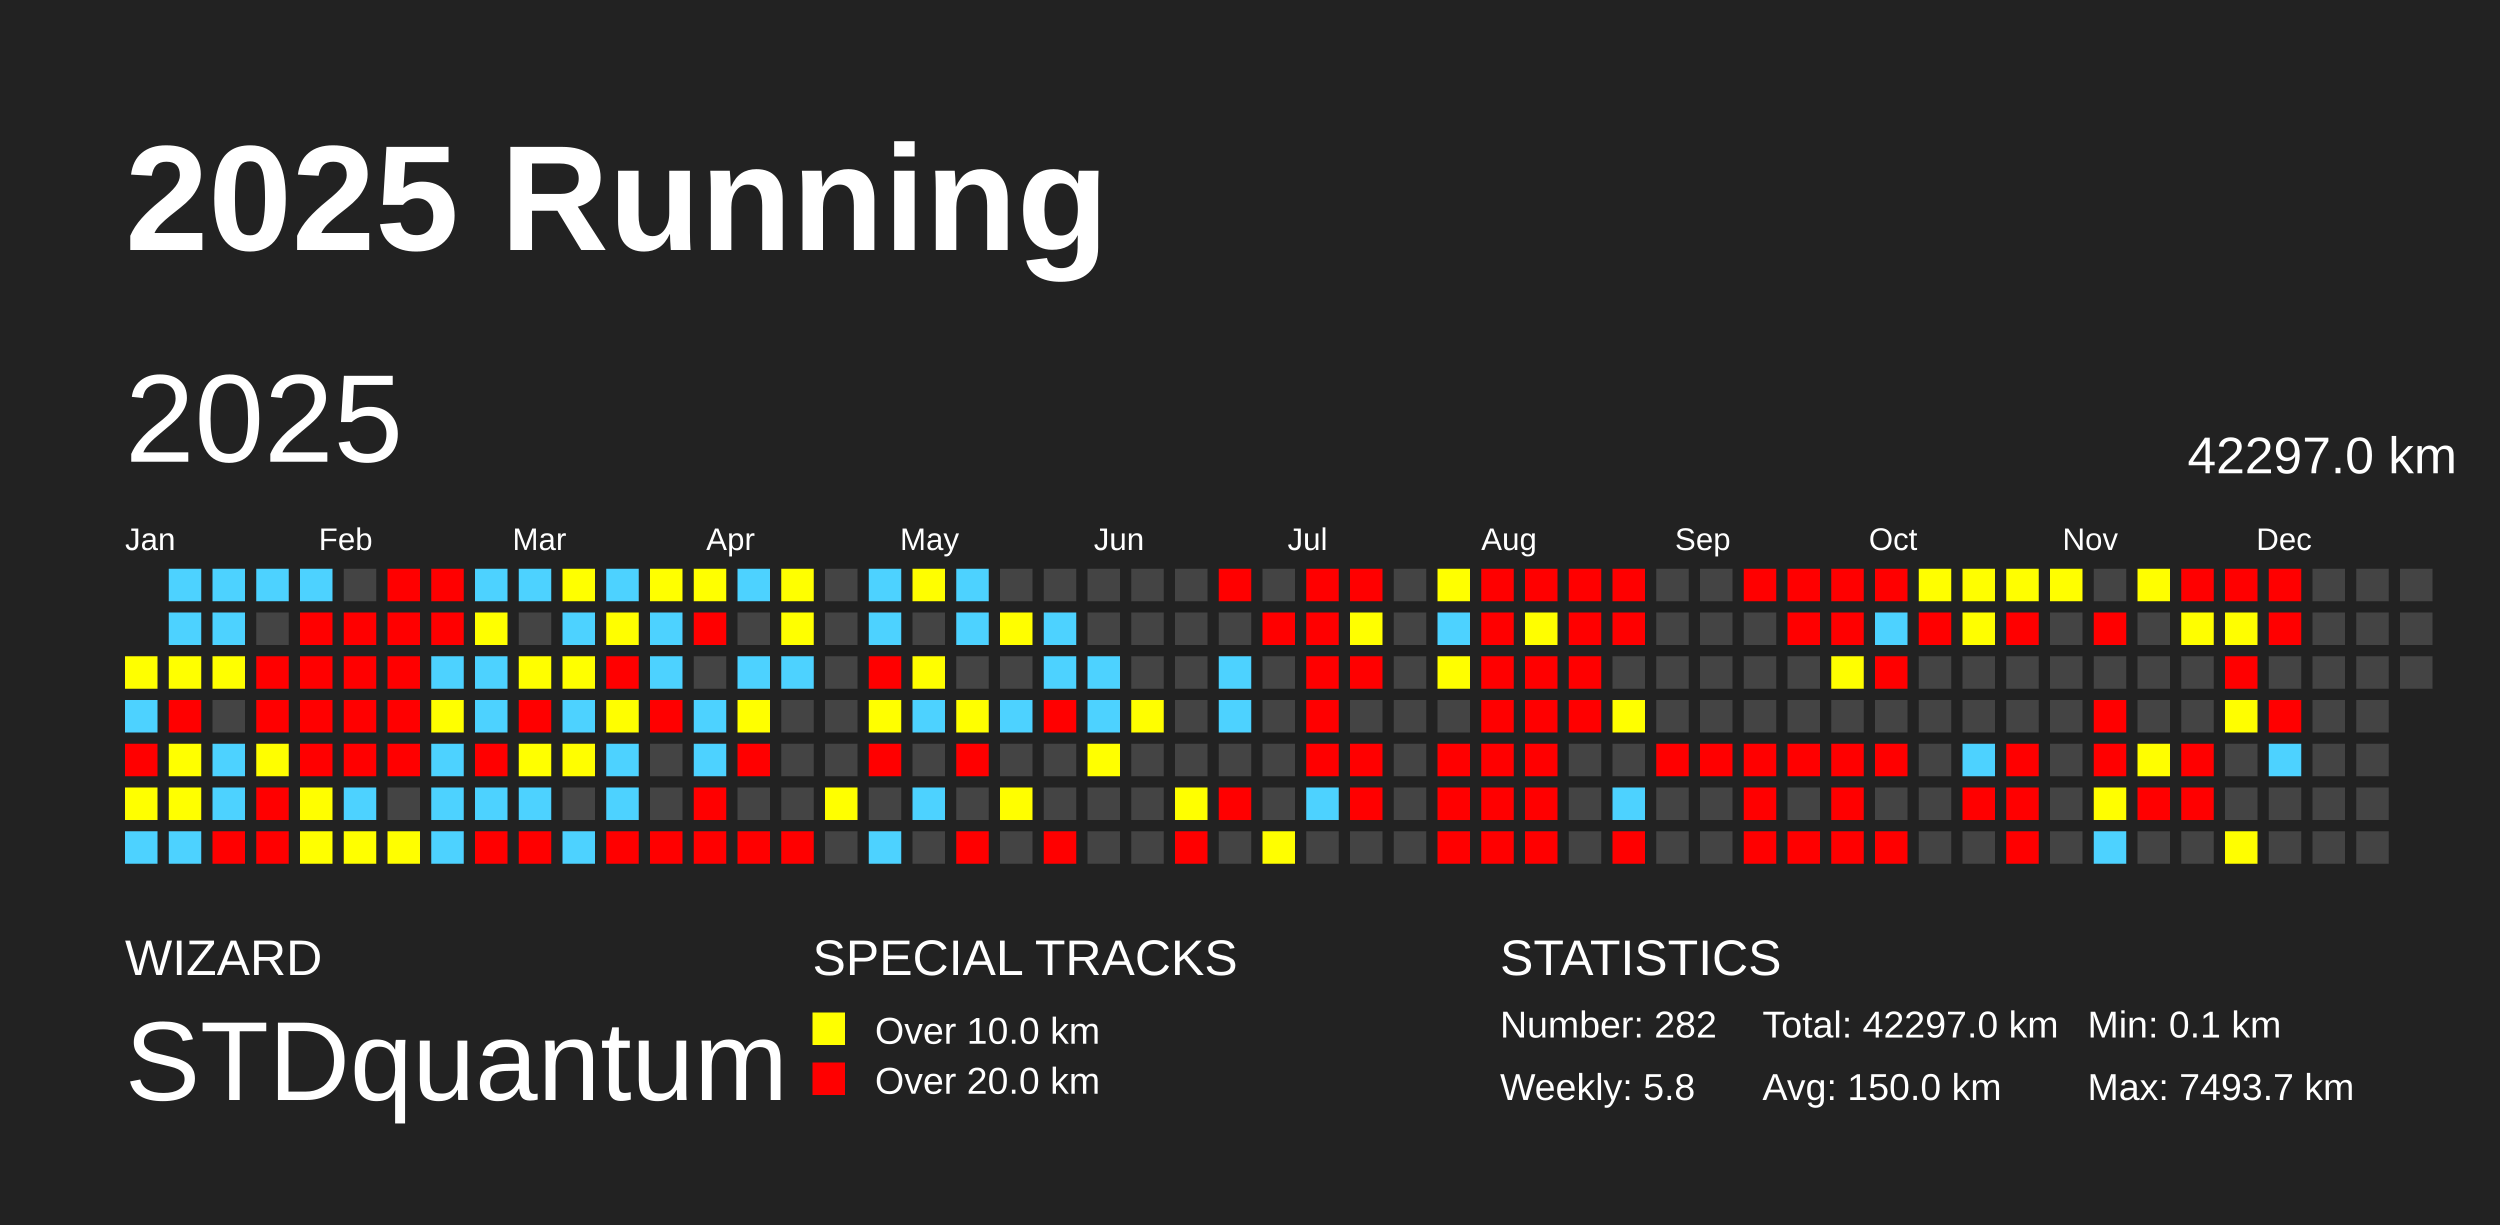
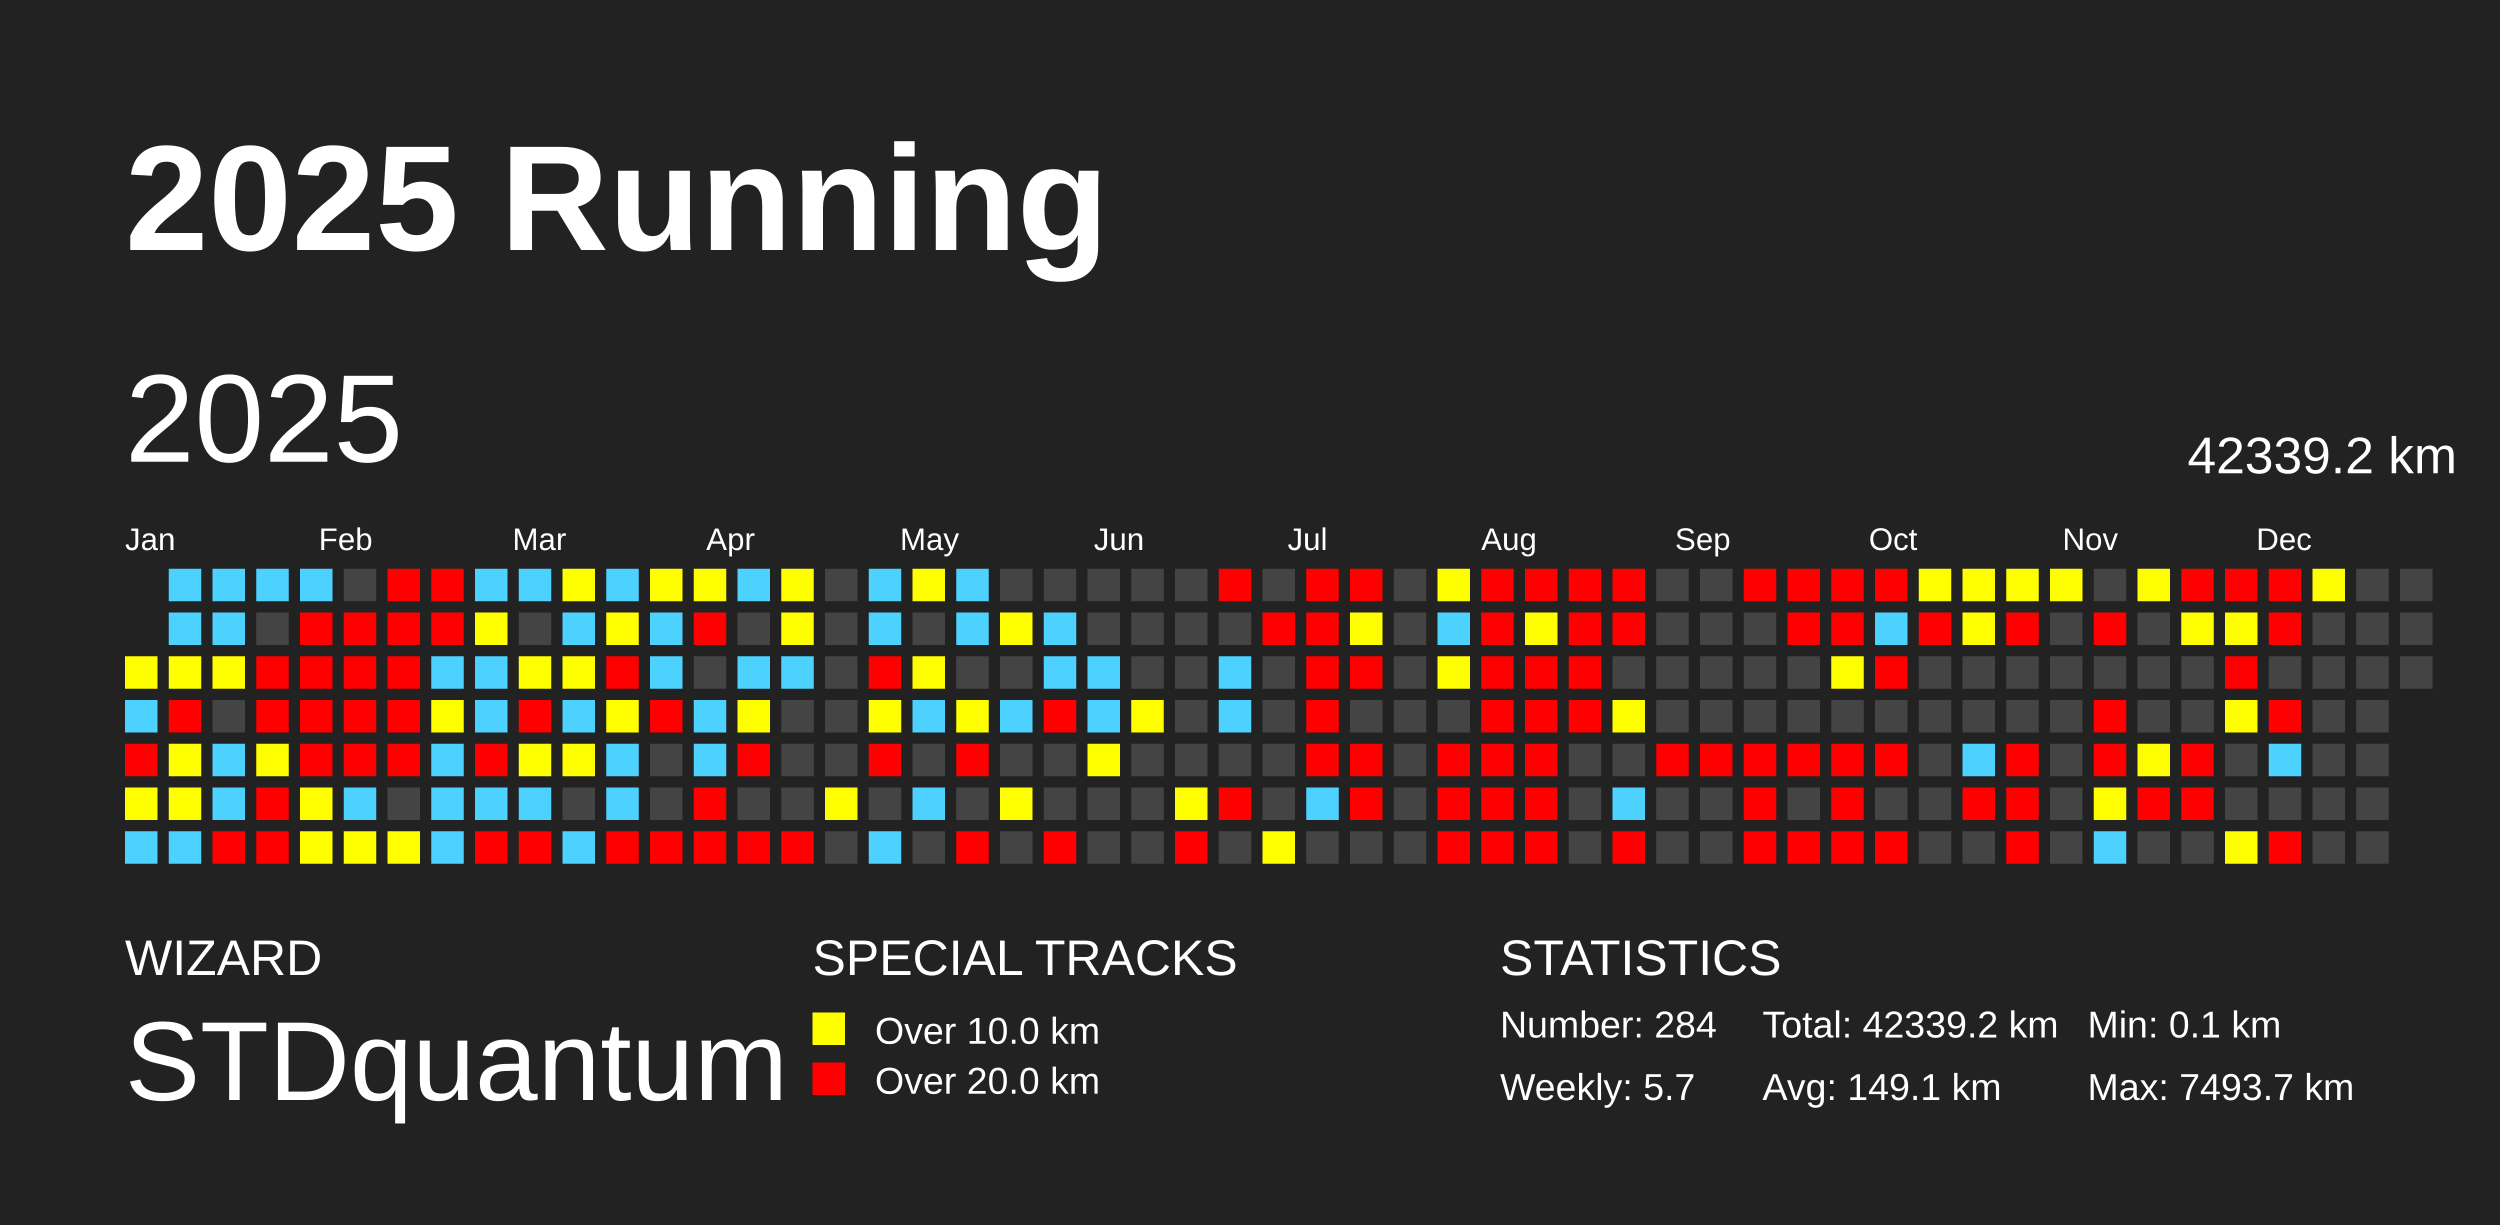
<svg xmlns="http://www.w3.org/2000/svg" baseProfile="full" height="98mm" version="1.1" viewBox="0,0,200,98" width="200mm">
  <defs />
  <rect fill="#222222" height="98" width="200" x="0" y="0" />
  <text fill="#FFFFFF" style="font-size:12px; font-family:Arial; font-weight:bold;" x="10" y="20">2025 Running</text>
  <text fill="#FFFFFF" style="font-size:4px; font-family:Arial" x="10" y="78">WIZARD</text>
  <text fill="#FFFFFF" style="font-size:9px; font-family:Arial" x="10" y="88">STDquantum</text>
  <text fill="#FFFFFF" style="font-size:4px; font-family:Arial" x="65" y="78">SPECIAL TRACKS</text>
  <rect fill="yellow" height="2.6" width="2.6" x="65" y="81" />
  <text fill="#FFFFFF" style="font-size:3px; font-family:Arial" x="70" y="83.5">Over 10.0 km</text>
  <rect fill="red" height="2.6" width="2.6" x="65" y="85" />
  <text fill="#FFFFFF" style="font-size:3px; font-family:Arial" x="70" y="87.5">Over 20.0 km</text>
  <text fill="#FFFFFF" style="font-size:4px; font-family:Arial" x="120" y="78">STATISTICS</text>
-   <text fill="#FFFFFF" style="font-size:3px; font-family:Arial" x="120" y="83">Number: 282</text>
-   <text fill="#FFFFFF" style="font-size:3px; font-family:Arial" x="120" y="88">Weekly: 5.8</text>
-   <text fill="#FFFFFF" style="font-size:3px; font-family:Arial" x="141" y="83">Total: 42297.0 km</text>
-   <text fill="#FFFFFF" style="font-size:3px; font-family:Arial" x="141" y="88">Avg: 150.0 km</text>
+   <text fill="#FFFFFF" style="font-size:3px; font-family:Arial" x="120" y="83">Number: 284</text>
+   <text fill="#FFFFFF" style="font-size:3px; font-family:Arial" x="120" y="88">Weekly: 5.7</text>
+   <text fill="#FFFFFF" style="font-size:3px; font-family:Arial" x="141" y="83">Total: 42339.2 km</text>
+   <text fill="#FFFFFF" style="font-size:3px; font-family:Arial" x="141" y="88">Avg: 149.1 km</text>
  <text fill="#FFFFFF" style="font-size:3px; font-family:Arial" x="167" y="83">Min: 0.1 km</text>
  <text fill="#FFFFFF" style="font-size:3px; font-family:Arial" x="167" y="88">Max: 7493.7 km</text>
  <text dominant-baseline="hanging" fill="#FFFFFF" style="font-size:10.0px; font-family:Arial;" x="10" y="30">2025</text>
-   <text dominant-baseline="hanging" fill="#FFFFFF" style="font-size:4.125px; font-family:Arial;" x="175" y="35">42297.0 km</text>
+   <text dominant-baseline="hanging" fill="#FFFFFF" style="font-size:4.125px; font-family:Arial;" x="175" y="35">42339.2 km</text>
  <text fill="#FFFFFF" style="font-size:2.5px; font-family:Arial" x="10.0" y="44">Jan</text>
  <text fill="#FFFFFF" style="font-size:2.5px; font-family:Arial" x="25.5" y="44">Feb</text>
  <text fill="#FFFFFF" style="font-size:2.5px; font-family:Arial" x="41.0" y="44">Mar</text>
  <text fill="#FFFFFF" style="font-size:2.5px; font-family:Arial" x="56.5" y="44">Apr</text>
  <text fill="#FFFFFF" style="font-size:2.5px; font-family:Arial" x="72.0" y="44">May</text>
  <text fill="#FFFFFF" style="font-size:2.5px; font-family:Arial" x="87.5" y="44">Jun</text>
  <text fill="#FFFFFF" style="font-size:2.5px; font-family:Arial" x="103.0" y="44">Jul</text>
  <text fill="#FFFFFF" style="font-size:2.5px; font-family:Arial" x="118.5" y="44">Aug</text>
  <text fill="#FFFFFF" style="font-size:2.5px; font-family:Arial" x="134.0" y="44">Sep</text>
  <text fill="#FFFFFF" style="font-size:2.5px; font-family:Arial" x="149.5" y="44">Oct</text>
  <text fill="#FFFFFF" style="font-size:2.5px; font-family:Arial" x="165.0" y="44">Nov</text>
  <text fill="#FFFFFF" style="font-size:2.5px; font-family:Arial" x="180.5" y="44">Dec</text>
  <rect fill="#ffff00" height="2.6" width="2.6" x="10.0" y="52.5" />
  <rect fill="#4dd2ff" height="2.6" width="2.6" x="10.0" y="56.0" />
  <rect fill="red" height="2.6" width="2.6" x="10.0" y="59.5" />
  <rect fill="#ffff00" height="2.6" width="2.6" x="10.0" y="63.0" />
  <rect fill="#4dd2ff" height="2.6" width="2.6" x="10.0" y="66.5" />
  <rect fill="#4dd2ff" height="2.6" width="2.6" x="13.5" y="45.5" />
  <rect fill="#4dd2ff" height="2.6" width="2.6" x="13.5" y="49.0" />
  <rect fill="#ffff00" height="2.6" width="2.6" x="13.5" y="52.5" />
  <rect fill="red" height="2.6" width="2.6" x="13.5" y="56.0" />
  <rect fill="#ffff00" height="2.6" width="2.6" x="13.5" y="59.5" />
  <rect fill="#ffff00" height="2.6" width="2.6" x="13.5" y="63.0" />
  <rect fill="#4dd2ff" height="2.6" width="2.6" x="13.5" y="66.5" />
  <rect fill="#4dd2ff" height="2.6" width="2.6" x="17.0" y="45.5" />
  <rect fill="#4dd2ff" height="2.6" width="2.6" x="17.0" y="49.0" />
  <rect fill="#ffff00" height="2.6" width="2.6" x="17.0" y="52.5" />
  <rect fill="#444444" height="2.6" width="2.6" x="17.0" y="56.0" />
  <rect fill="#4dd2ff" height="2.6" width="2.6" x="17.0" y="59.5" />
  <rect fill="#4dd2ff" height="2.6" width="2.6" x="17.0" y="63.0" />
  <rect fill="red" height="2.6" width="2.6" x="17.0" y="66.5" />
  <rect fill="#4dd2ff" height="2.6" width="2.6" x="20.5" y="45.5" />
  <rect fill="#444444" height="2.6" width="2.6" x="20.5" y="49.0" />
  <rect fill="red" height="2.6" width="2.6" x="20.5" y="52.5" />
  <rect fill="red" height="2.6" width="2.6" x="20.5" y="56.0" />
  <rect fill="#fffe00" height="2.6" width="2.6" x="20.5" y="59.5" />
  <rect fill="red" height="2.6" width="2.6" x="20.5" y="63.0" />
  <rect fill="red" height="2.6" width="2.6" x="20.5" y="66.5" />
  <rect fill="#4dd2ff" height="2.6" width="2.6" x="24.0" y="45.5" />
  <rect fill="red" height="2.6" width="2.6" x="24.0" y="49.0" />
  <rect fill="red" height="2.6" width="2.6" x="24.0" y="52.5" />
  <rect fill="red" height="2.6" width="2.6" x="24.0" y="56.0" />
  <rect fill="red" height="2.6" width="2.6" x="24.0" y="59.5" />
  <rect fill="#fffe00" height="2.6" width="2.6" x="24.0" y="63.0" />
  <rect fill="#ffff00" height="2.6" width="2.6" x="24.0" y="66.5" />
  <rect fill="#444444" height="2.6" width="2.6" x="27.5" y="45.5" />
  <rect fill="red" height="2.6" width="2.6" x="27.5" y="49.0" />
  <rect fill="red" height="2.6" width="2.6" x="27.5" y="52.5" />
  <rect fill="red" height="2.6" width="2.6" x="27.5" y="56.0" />
  <rect fill="red" height="2.6" width="2.6" x="27.5" y="59.5" />
  <rect fill="#4dd2ff" height="2.6" width="2.6" x="27.5" y="63.0" />
  <rect fill="#ffff00" height="2.6" width="2.6" x="27.5" y="66.5" />
  <rect fill="red" height="2.6" width="2.6" x="31.0" y="45.5" />
  <rect fill="red" height="2.6" width="2.6" x="31.0" y="49.0" />
  <rect fill="red" height="2.6" width="2.6" x="31.0" y="52.5" />
  <rect fill="red" height="2.6" width="2.6" x="31.0" y="56.0" />
  <rect fill="red" height="2.6" width="2.6" x="31.0" y="59.5" />
  <rect fill="#444444" height="2.6" width="2.6" x="31.0" y="63.0" />
  <rect fill="#fffe00" height="2.6" width="2.6" x="31.0" y="66.5" />
  <rect fill="red" height="2.6" width="2.6" x="34.5" y="45.5" />
  <rect fill="red" height="2.6" width="2.6" x="34.5" y="49.0" />
  <rect fill="#4dd2ff" height="2.6" width="2.6" x="34.5" y="52.5" />
  <rect fill="#ffff00" height="2.6" width="2.6" x="34.5" y="56.0" />
  <rect fill="#4dd2ff" height="2.6" width="2.6" x="34.5" y="59.5" />
  <rect fill="#4dd2ff" height="2.6" width="2.6" x="34.5" y="63.0" />
  <rect fill="#4dd2ff" height="2.6" width="2.6" x="34.5" y="66.5" />
  <rect fill="#4dd2ff" height="2.6" width="2.6" x="38.0" y="45.5" />
  <rect fill="#ffff00" height="2.6" width="2.6" x="38.0" y="49.0" />
  <rect fill="#4dd2ff" height="2.6" width="2.6" x="38.0" y="52.5" />
  <rect fill="#4dd2ff" height="2.6" width="2.6" x="38.0" y="56.0" />
  <rect fill="red" height="2.6" width="2.6" x="38.0" y="59.5" />
  <rect fill="#4dd2ff" height="2.6" width="2.6" x="38.0" y="63.0" />
  <rect fill="red" height="2.6" width="2.6" x="38.0" y="66.5" />
  <rect fill="#4dd2ff" height="2.6" width="2.6" x="41.5" y="45.5" />
  <rect fill="#444444" height="2.6" width="2.6" x="41.5" y="49.0" />
  <rect fill="#fffe00" height="2.6" width="2.6" x="41.5" y="52.5" />
  <rect fill="red" height="2.6" width="2.6" x="41.5" y="56.0" />
  <rect fill="#ffff00" height="2.6" width="2.6" x="41.5" y="59.5" />
  <rect fill="#4dd2ff" height="2.6" width="2.6" x="41.5" y="63.0" />
  <rect fill="red" height="2.6" width="2.6" x="41.5" y="66.5" />
  <rect fill="#ffff00" height="2.6" width="2.6" x="45.0" y="45.5" />
  <rect fill="#4dd2ff" height="2.6" width="2.6" x="45.0" y="49.0" />
  <rect fill="#ffff00" height="2.6" width="2.6" x="45.0" y="52.5" />
  <rect fill="#4dd2ff" height="2.6" width="2.6" x="45.0" y="56.0" />
  <rect fill="#fffe00" height="2.6" width="2.6" x="45.0" y="59.5" />
  <rect fill="#444444" height="2.6" width="2.6" x="45.0" y="63.0" />
  <rect fill="#4dd2ff" height="2.6" width="2.6" x="45.0" y="66.5" />
  <rect fill="#4dd2ff" height="2.6" width="2.6" x="48.5" y="45.5" />
  <rect fill="#fffe00" height="2.6" width="2.6" x="48.5" y="49.0" />
  <rect fill="red" height="2.6" width="2.6" x="48.5" y="52.5" />
  <rect fill="#fffe00" height="2.6" width="2.6" x="48.5" y="56.0" />
  <rect fill="#4dd2ff" height="2.6" width="2.6" x="48.5" y="59.5" />
  <rect fill="#4dd2ff" height="2.6" width="2.6" x="48.5" y="63.0" />
  <rect fill="red" height="2.6" width="2.6" x="48.5" y="66.5" />
  <rect fill="#ffff00" height="2.6" width="2.6" x="52.0" y="45.5" />
  <rect fill="#4dd2ff" height="2.6" width="2.6" x="52.0" y="49.0" />
  <rect fill="#4dd2ff" height="2.6" width="2.6" x="52.0" y="52.5" />
  <rect fill="red" height="2.6" width="2.6" x="52.0" y="56.0" />
  <rect fill="#444444" height="2.6" width="2.6" x="52.0" y="59.5" />
  <rect fill="#444444" height="2.6" width="2.6" x="52.0" y="63.0" />
  <rect fill="red" height="2.6" width="2.6" x="52.0" y="66.5" />
  <rect fill="#ffff00" height="2.6" width="2.6" x="55.5" y="45.5" />
  <rect fill="red" height="2.6" width="2.6" x="55.5" y="49.0" />
  <rect fill="#444444" height="2.6" width="2.6" x="55.5" y="52.5" />
  <rect fill="#4dd2ff" height="2.6" width="2.6" x="55.5" y="56.0" />
  <rect fill="#4dd2ff" height="2.6" width="2.6" x="55.5" y="59.5" />
  <rect fill="red" height="2.6" width="2.6" x="55.5" y="63.0" />
  <rect fill="red" height="2.6" width="2.6" x="55.5" y="66.5" />
  <rect fill="#4dd2ff" height="2.6" width="2.6" x="59.0" y="45.5" />
  <rect fill="#444444" height="2.6" width="2.6" x="59.0" y="49.0" />
  <rect fill="#4dd2ff" height="2.6" width="2.6" x="59.0" y="52.5" />
  <rect fill="#ffff00" height="2.6" width="2.6" x="59.0" y="56.0" />
  <rect fill="red" height="2.6" width="2.6" x="59.0" y="59.5" />
  <rect fill="#444444" height="2.6" width="2.6" x="59.0" y="63.0" />
  <rect fill="red" height="2.6" width="2.6" x="59.0" y="66.5" />
  <rect fill="#ffff00" height="2.6" width="2.6" x="62.5" y="45.5" />
  <rect fill="#ffff00" height="2.6" width="2.6" x="62.5" y="49.0" />
  <rect fill="#4dd2ff" height="2.6" width="2.6" x="62.5" y="52.5" />
  <rect fill="#444444" height="2.6" width="2.6" x="62.5" y="56.0" />
  <rect fill="#444444" height="2.6" width="2.6" x="62.5" y="59.5" />
  <rect fill="#444444" height="2.6" width="2.6" x="62.5" y="63.0" />
  <rect fill="red" height="2.6" width="2.6" x="62.5" y="66.5" />
  <rect fill="#444444" height="2.6" width="2.6" x="66.0" y="45.5" />
  <rect fill="#444444" height="2.6" width="2.6" x="66.0" y="49.0" />
  <rect fill="#444444" height="2.6" width="2.6" x="66.0" y="52.5" />
  <rect fill="#444444" height="2.6" width="2.6" x="66.0" y="56.0" />
  <rect fill="#444444" height="2.6" width="2.6" x="66.0" y="59.5" />
  <rect fill="#ffff00" height="2.6" width="2.6" x="66.0" y="63.0" />
  <rect fill="#444444" height="2.6" width="2.6" x="66.0" y="66.5" />
  <rect fill="#4dd2ff" height="2.6" width="2.6" x="69.5" y="45.5" />
  <rect fill="#4dd2ff" height="2.6" width="2.6" x="69.5" y="49.0" />
  <rect fill="red" height="2.6" width="2.6" x="69.5" y="52.5" />
  <rect fill="#ffff00" height="2.6" width="2.6" x="69.5" y="56.0" />
  <rect fill="red" height="2.6" width="2.6" x="69.5" y="59.5" />
  <rect fill="#444444" height="2.6" width="2.6" x="69.5" y="63.0" />
  <rect fill="#4dd2ff" height="2.6" width="2.6" x="69.5" y="66.5" />
  <rect fill="#fffe00" height="2.6" width="2.6" x="73.0" y="45.5" />
  <rect fill="#444444" height="2.6" width="2.6" x="73.0" y="49.0" />
  <rect fill="#fffe00" height="2.6" width="2.6" x="73.0" y="52.5" />
  <rect fill="#4dd2ff" height="2.6" width="2.6" x="73.0" y="56.0" />
  <rect fill="#444444" height="2.6" width="2.6" x="73.0" y="59.5" />
  <rect fill="#4dd2ff" height="2.6" width="2.6" x="73.0" y="63.0" />
  <rect fill="#444444" height="2.6" width="2.6" x="73.0" y="66.5" />
  <rect fill="#4dd2ff" height="2.6" width="2.6" x="76.5" y="45.5" />
  <rect fill="#4dd2ff" height="2.6" width="2.6" x="76.5" y="49.0" />
  <rect fill="#444444" height="2.6" width="2.6" x="76.5" y="52.5" />
  <rect fill="#ffff00" height="2.6" width="2.6" x="76.5" y="56.0" />
  <rect fill="red" height="2.6" width="2.6" x="76.5" y="59.5" />
  <rect fill="#444444" height="2.6" width="2.6" x="76.5" y="63.0" />
  <rect fill="red" height="2.6" width="2.6" x="76.5" y="66.5" />
  <rect fill="#444444" height="2.6" width="2.6" x="80.0" y="45.5" />
  <rect fill="#fffe00" height="2.6" width="2.6" x="80.0" y="49.0" />
  <rect fill="#444444" height="2.6" width="2.6" x="80.0" y="52.5" />
  <rect fill="#4dd2ff" height="2.6" width="2.6" x="80.0" y="56.0" />
  <rect fill="#444444" height="2.6" width="2.6" x="80.0" y="59.5" />
  <rect fill="#fffe00" height="2.6" width="2.6" x="80.0" y="63.0" />
  <rect fill="#444444" height="2.6" width="2.6" x="80.0" y="66.5" />
  <rect fill="#444444" height="2.6" width="2.6" x="83.5" y="45.5" />
  <rect fill="#4dd2ff" height="2.6" width="2.6" x="83.5" y="49.0" />
  <rect fill="#4dd2ff" height="2.6" width="2.6" x="83.5" y="52.5" />
  <rect fill="red" height="2.6" width="2.6" x="83.5" y="56.0" />
  <rect fill="#444444" height="2.6" width="2.6" x="83.5" y="59.5" />
  <rect fill="#444444" height="2.6" width="2.6" x="83.5" y="63.0" />
  <rect fill="red" height="2.6" width="2.6" x="83.5" y="66.5" />
  <rect fill="#444444" height="2.6" width="2.6" x="87.0" y="45.5" />
  <rect fill="#444444" height="2.6" width="2.6" x="87.0" y="49.0" />
  <rect fill="#4dd2ff" height="2.6" width="2.6" x="87.0" y="52.5" />
  <rect fill="#4dd2ff" height="2.6" width="2.6" x="87.0" y="56.0" />
  <rect fill="#ffff00" height="2.6" width="2.6" x="87.0" y="59.5" />
  <rect fill="#444444" height="2.6" width="2.6" x="87.0" y="63.0" />
  <rect fill="#444444" height="2.6" width="2.6" x="87.0" y="66.5" />
  <rect fill="#444444" height="2.6" width="2.6" x="90.5" y="45.5" />
  <rect fill="#444444" height="2.6" width="2.6" x="90.5" y="49.0" />
  <rect fill="#444444" height="2.6" width="2.6" x="90.5" y="52.5" />
  <rect fill="#fffe00" height="2.6" width="2.6" x="90.5" y="56.0" />
  <rect fill="#444444" height="2.6" width="2.6" x="90.5" y="59.5" />
  <rect fill="#444444" height="2.6" width="2.6" x="90.5" y="63.0" />
  <rect fill="#444444" height="2.6" width="2.6" x="90.5" y="66.5" />
  <rect fill="#444444" height="2.6" width="2.6" x="94.0" y="45.5" />
  <rect fill="#444444" height="2.6" width="2.6" x="94.0" y="49.0" />
  <rect fill="#444444" height="2.6" width="2.6" x="94.0" y="52.5" />
  <rect fill="#444444" height="2.6" width="2.6" x="94.0" y="56.0" />
  <rect fill="#444444" height="2.6" width="2.6" x="94.0" y="59.5" />
  <rect fill="#ffff00" height="2.6" width="2.6" x="94.0" y="63.0" />
  <rect fill="red" height="2.6" width="2.6" x="94.0" y="66.5" />
  <rect fill="red" height="2.6" width="2.6" x="97.5" y="45.5" />
  <rect fill="#444444" height="2.6" width="2.6" x="97.5" y="49.0" />
  <rect fill="#4dd2ff" height="2.6" width="2.6" x="97.5" y="52.5" />
  <rect fill="#4dd2ff" height="2.6" width="2.6" x="97.5" y="56.0" />
  <rect fill="#444444" height="2.6" width="2.6" x="97.5" y="59.5" />
  <rect fill="red" height="2.6" width="2.6" x="97.5" y="63.0" />
  <rect fill="#444444" height="2.6" width="2.6" x="97.5" y="66.5" />
  <rect fill="#444444" height="2.6" width="2.6" x="101.0" y="45.5" />
  <rect fill="red" height="2.6" width="2.6" x="101.0" y="49.0" />
  <rect fill="#444444" height="2.6" width="2.6" x="101.0" y="52.5" />
  <rect fill="#444444" height="2.6" width="2.6" x="101.0" y="56.0" />
  <rect fill="#444444" height="2.6" width="2.6" x="101.0" y="59.5" />
  <rect fill="#444444" height="2.6" width="2.6" x="101.0" y="63.0" />
  <rect fill="#fffe00" height="2.6" width="2.6" x="101.0" y="66.5" />
  <rect fill="red" height="2.6" width="2.6" x="104.5" y="45.5" />
  <rect fill="red" height="2.6" width="2.6" x="104.5" y="49.0" />
  <rect fill="red" height="2.6" width="2.6" x="104.5" y="52.5" />
  <rect fill="red" height="2.6" width="2.6" x="104.5" y="56.0" />
  <rect fill="red" height="2.6" width="2.6" x="104.5" y="59.5" />
  <rect fill="#4dd2ff" height="2.6" width="2.6" x="104.5" y="63.0" />
  <rect fill="#444444" height="2.6" width="2.6" x="104.5" y="66.5" />
  <rect fill="red" height="2.6" width="2.6" x="108.0" y="45.5" />
  <rect fill="#ffff00" height="2.6" width="2.6" x="108.0" y="49.0" />
  <rect fill="red" height="2.6" width="2.6" x="108.0" y="52.5" />
  <rect fill="#444444" height="2.6" width="2.6" x="108.0" y="56.0" />
  <rect fill="red" height="2.6" width="2.6" x="108.0" y="59.5" />
  <rect fill="red" height="2.6" width="2.6" x="108.0" y="63.0" />
  <rect fill="#444444" height="2.6" width="2.6" x="108.0" y="66.5" />
  <rect fill="#444444" height="2.6" width="2.6" x="111.5" y="45.5" />
  <rect fill="#444444" height="2.6" width="2.6" x="111.5" y="49.0" />
  <rect fill="#444444" height="2.6" width="2.6" x="111.5" y="52.5" />
  <rect fill="#444444" height="2.6" width="2.6" x="111.5" y="56.0" />
  <rect fill="#444444" height="2.6" width="2.6" x="111.5" y="59.5" />
  <rect fill="#444444" height="2.6" width="2.6" x="111.5" y="63.0" />
  <rect fill="#444444" height="2.6" width="2.6" x="111.5" y="66.5" />
  <rect fill="#ffff00" height="2.6" width="2.6" x="115.0" y="45.5" />
  <rect fill="#4dd2ff" height="2.6" width="2.6" x="115.0" y="49.0" />
  <rect fill="#fffe00" height="2.6" width="2.6" x="115.0" y="52.5" />
  <rect fill="#444444" height="2.6" width="2.6" x="115.0" y="56.0" />
  <rect fill="red" height="2.6" width="2.6" x="115.0" y="59.5" />
  <rect fill="red" height="2.6" width="2.6" x="115.0" y="63.0" />
  <rect fill="red" height="2.6" width="2.6" x="115.0" y="66.5" />
  <rect fill="red" height="2.6" width="2.6" x="118.5" y="45.5" />
  <rect fill="red" height="2.6" width="2.6" x="118.5" y="49.0" />
  <rect fill="red" height="2.6" width="2.6" x="118.5" y="52.5" />
  <rect fill="red" height="2.6" width="2.6" x="118.5" y="56.0" />
  <rect fill="red" height="2.6" width="2.6" x="118.5" y="59.5" />
  <rect fill="red" height="2.6" width="2.6" x="118.5" y="63.0" />
  <rect fill="red" height="2.6" width="2.6" x="118.5" y="66.5" />
  <rect fill="red" height="2.6" width="2.6" x="122.0" y="45.5" />
  <rect fill="#fffe00" height="2.6" width="2.6" x="122.0" y="49.0" />
  <rect fill="red" height="2.6" width="2.6" x="122.0" y="52.5" />
  <rect fill="red" height="2.6" width="2.6" x="122.0" y="56.0" />
  <rect fill="red" height="2.6" width="2.6" x="122.0" y="59.5" />
  <rect fill="red" height="2.6" width="2.6" x="122.0" y="63.0" />
  <rect fill="red" height="2.6" width="2.6" x="122.0" y="66.5" />
  <rect fill="red" height="2.6" width="2.6" x="125.5" y="45.5" />
  <rect fill="red" height="2.6" width="2.6" x="125.5" y="49.0" />
  <rect fill="red" height="2.6" width="2.6" x="125.5" y="52.5" />
  <rect fill="red" height="2.6" width="2.6" x="125.5" y="56.0" />
  <rect fill="#444444" height="2.6" width="2.6" x="125.5" y="59.5" />
  <rect fill="#444444" height="2.6" width="2.6" x="125.5" y="63.0" />
  <rect fill="#444444" height="2.6" width="2.6" x="125.5" y="66.5" />
  <rect fill="red" height="2.6" width="2.6" x="129.0" y="45.5" />
  <rect fill="red" height="2.6" width="2.6" x="129.0" y="49.0" />
  <rect fill="#444444" height="2.6" width="2.6" x="129.0" y="52.5" />
  <rect fill="#ffff00" height="2.6" width="2.6" x="129.0" y="56.0" />
  <rect fill="#444444" height="2.6" width="2.6" x="129.0" y="59.5" />
  <rect fill="#4dd2ff" height="2.6" width="2.6" x="129.0" y="63.0" />
  <rect fill="red" height="2.6" width="2.6" x="129.0" y="66.5" />
  <rect fill="#444444" height="2.6" width="2.6" x="132.5" y="45.5" />
  <rect fill="#444444" height="2.6" width="2.6" x="132.5" y="49.0" />
  <rect fill="#444444" height="2.6" width="2.6" x="132.5" y="52.5" />
  <rect fill="#444444" height="2.6" width="2.6" x="132.5" y="56.0" />
  <rect fill="red" height="2.6" width="2.6" x="132.5" y="59.5" />
  <rect fill="#444444" height="2.6" width="2.6" x="132.5" y="63.0" />
  <rect fill="#444444" height="2.6" width="2.6" x="132.5" y="66.5" />
  <rect fill="#444444" height="2.6" width="2.6" x="136.0" y="45.5" />
  <rect fill="#444444" height="2.6" width="2.6" x="136.0" y="49.0" />
  <rect fill="#444444" height="2.6" width="2.6" x="136.0" y="52.5" />
  <rect fill="#444444" height="2.6" width="2.6" x="136.0" y="56.0" />
  <rect fill="red" height="2.6" width="2.6" x="136.0" y="59.5" />
  <rect fill="#444444" height="2.6" width="2.6" x="136.0" y="63.0" />
  <rect fill="#444444" height="2.6" width="2.6" x="136.0" y="66.5" />
  <rect fill="red" height="2.6" width="2.6" x="139.5" y="45.5" />
  <rect fill="#444444" height="2.6" width="2.6" x="139.5" y="49.0" />
  <rect fill="#444444" height="2.6" width="2.6" x="139.5" y="52.5" />
  <rect fill="#444444" height="2.6" width="2.6" x="139.5" y="56.0" />
  <rect fill="red" height="2.6" width="2.6" x="139.5" y="59.5" />
  <rect fill="red" height="2.6" width="2.6" x="139.5" y="63.0" />
  <rect fill="red" height="2.6" width="2.6" x="139.5" y="66.5" />
  <rect fill="red" height="2.6" width="2.6" x="143.0" y="45.5" />
  <rect fill="red" height="2.6" width="2.6" x="143.0" y="49.0" />
  <rect fill="#444444" height="2.6" width="2.6" x="143.0" y="52.5" />
  <rect fill="#444444" height="2.6" width="2.6" x="143.0" y="56.0" />
  <rect fill="red" height="2.6" width="2.6" x="143.0" y="59.5" />
  <rect fill="#444444" height="2.6" width="2.6" x="143.0" y="63.0" />
  <rect fill="red" height="2.6" width="2.6" x="143.0" y="66.5" />
  <rect fill="red" height="2.6" width="2.6" x="146.5" y="45.5" />
  <rect fill="red" height="2.6" width="2.6" x="146.5" y="49.0" />
  <rect fill="#fffe00" height="2.6" width="2.6" x="146.5" y="52.5" />
  <rect fill="#444444" height="2.6" width="2.6" x="146.5" y="56.0" />
  <rect fill="red" height="2.6" width="2.6" x="146.5" y="59.5" />
  <rect fill="red" height="2.6" width="2.6" x="146.5" y="63.0" />
  <rect fill="red" height="2.6" width="2.6" x="146.5" y="66.5" />
  <rect fill="red" height="2.6" width="2.6" x="150.0" y="45.5" />
  <rect fill="#4dd2ff" height="2.6" width="2.6" x="150.0" y="49.0" />
  <rect fill="red" height="2.6" width="2.6" x="150.0" y="52.5" />
  <rect fill="#444444" height="2.6" width="2.6" x="150.0" y="56.0" />
  <rect fill="red" height="2.6" width="2.6" x="150.0" y="59.5" />
  <rect fill="#444444" height="2.6" width="2.6" x="150.0" y="63.0" />
  <rect fill="red" height="2.6" width="2.6" x="150.0" y="66.5" />
  <rect fill="#fffe00" height="2.6" width="2.6" x="153.5" y="45.5" />
  <rect fill="red" height="2.6" width="2.6" x="153.5" y="49.0" />
  <rect fill="#444444" height="2.6" width="2.6" x="153.5" y="52.5" />
  <rect fill="#444444" height="2.6" width="2.6" x="153.5" y="56.0" />
  <rect fill="#444444" height="2.6" width="2.6" x="153.5" y="59.5" />
  <rect fill="#444444" height="2.6" width="2.6" x="153.5" y="63.0" />
  <rect fill="#444444" height="2.6" width="2.6" x="153.5" y="66.5" />
  <rect fill="#fffe00" height="2.6" width="2.6" x="157.0" y="45.5" />
  <rect fill="#fffe00" height="2.6" width="2.6" x="157.0" y="49.0" />
  <rect fill="#444444" height="2.6" width="2.6" x="157.0" y="52.5" />
  <rect fill="#444444" height="2.6" width="2.6" x="157.0" y="56.0" />
  <rect fill="#4dd2ff" height="2.6" width="2.6" x="157.0" y="59.5" />
  <rect fill="red" height="2.6" width="2.6" x="157.0" y="63.0" />
  <rect fill="#444444" height="2.6" width="2.6" x="157.0" y="66.5" />
  <rect fill="#fffe00" height="2.6" width="2.6" x="160.5" y="45.5" />
  <rect fill="red" height="2.6" width="2.6" x="160.5" y="49.0" />
  <rect fill="#444444" height="2.6" width="2.6" x="160.5" y="52.5" />
  <rect fill="#444444" height="2.6" width="2.6" x="160.5" y="56.0" />
  <rect fill="red" height="2.6" width="2.6" x="160.5" y="59.5" />
  <rect fill="red" height="2.6" width="2.6" x="160.5" y="63.0" />
  <rect fill="red" height="2.6" width="2.6" x="160.5" y="66.5" />
  <rect fill="#fffe00" height="2.6" width="2.6" x="164.0" y="45.5" />
  <rect fill="#444444" height="2.6" width="2.6" x="164.0" y="49.0" />
  <rect fill="#444444" height="2.6" width="2.6" x="164.0" y="52.5" />
  <rect fill="#444444" height="2.6" width="2.6" x="164.0" y="56.0" />
  <rect fill="#444444" height="2.6" width="2.6" x="164.0" y="59.5" />
  <rect fill="#444444" height="2.6" width="2.6" x="164.0" y="63.0" />
  <rect fill="#444444" height="2.6" width="2.6" x="164.0" y="66.5" />
  <rect fill="#444444" height="2.6" width="2.6" x="167.5" y="45.5" />
  <rect fill="red" height="2.6" width="2.6" x="167.5" y="49.0" />
  <rect fill="#444444" height="2.6" width="2.6" x="167.5" y="52.5" />
  <rect fill="red" height="2.6" width="2.6" x="167.5" y="56.0" />
  <rect fill="red" height="2.6" width="2.6" x="167.5" y="59.5" />
  <rect fill="#fffe00" height="2.6" width="2.6" x="167.5" y="63.0" />
  <rect fill="#4dd2ff" height="2.6" width="2.6" x="167.5" y="66.5" />
  <rect fill="#fffe00" height="2.6" width="2.6" x="171.0" y="45.5" />
  <rect fill="#444444" height="2.6" width="2.6" x="171.0" y="49.0" />
  <rect fill="#444444" height="2.6" width="2.6" x="171.0" y="52.5" />
  <rect fill="#444444" height="2.6" width="2.6" x="171.0" y="56.0" />
  <rect fill="#fffe00" height="2.6" width="2.6" x="171.0" y="59.5" />
  <rect fill="red" height="2.6" width="2.6" x="171.0" y="63.0" />
  <rect fill="#444444" height="2.6" width="2.6" x="171.0" y="66.5" />
  <rect fill="red" height="2.6" width="2.6" x="174.5" y="45.5" />
  <rect fill="#fffe00" height="2.6" width="2.6" x="174.5" y="49.0" />
  <rect fill="#444444" height="2.6" width="2.6" x="174.5" y="52.5" />
  <rect fill="#444444" height="2.6" width="2.6" x="174.5" y="56.0" />
  <rect fill="red" height="2.6" width="2.6" x="174.5" y="59.5" />
  <rect fill="red" height="2.6" width="2.6" x="174.5" y="63.0" />
  <rect fill="#444444" height="2.6" width="2.6" x="174.5" y="66.5" />
  <rect fill="red" height="2.6" width="2.6" x="178.0" y="45.5" />
  <rect fill="#fffe00" height="2.6" width="2.6" x="178.0" y="49.0" />
  <rect fill="red" height="2.6" width="2.6" x="178.0" y="52.5" />
  <rect fill="#fffe00" height="2.6" width="2.6" x="178.0" y="56.0" />
  <rect fill="#444444" height="2.6" width="2.6" x="178.0" y="59.5" />
  <rect fill="#444444" height="2.6" width="2.6" x="178.0" y="63.0" />
  <rect fill="#fffe00" height="2.6" width="2.6" x="178.0" y="66.5" />
  <rect fill="red" height="2.6" width="2.6" x="181.5" y="45.5" />
  <rect fill="red" height="2.6" width="2.6" x="181.5" y="49.0" />
  <rect fill="#444444" height="2.6" width="2.6" x="181.5" y="52.5" />
  <rect fill="red" height="2.6" width="2.6" x="181.5" y="56.0" />
  <rect fill="#4dd2ff" height="2.6" width="2.6" x="181.5" y="59.5" />
  <rect fill="#444444" height="2.6" width="2.6" x="181.5" y="63.0" />
-   <rect fill="#444444" height="2.6" width="2.6" x="181.5" y="66.5" />
-   <rect fill="#444444" height="2.6" width="2.6" x="185.0" y="45.5" />
+   <rect fill="red" height="2.6" width="2.6" x="181.5" y="66.5" />
+   <rect fill="#fffe00" height="2.6" width="2.6" x="185.0" y="45.5" />
  <rect fill="#444444" height="2.6" width="2.6" x="185.0" y="49.0" />
  <rect fill="#444444" height="2.6" width="2.6" x="185.0" y="52.5" />
  <rect fill="#444444" height="2.6" width="2.6" x="185.0" y="56.0" />
  <rect fill="#444444" height="2.6" width="2.6" x="185.0" y="59.5" />
  <rect fill="#444444" height="2.6" width="2.6" x="185.0" y="63.0" />
  <rect fill="#444444" height="2.6" width="2.6" x="185.0" y="66.5" />
  <rect fill="#444444" height="2.6" width="2.6" x="188.5" y="45.5" />
  <rect fill="#444444" height="2.6" width="2.6" x="188.5" y="49.0" />
  <rect fill="#444444" height="2.6" width="2.6" x="188.5" y="52.5" />
  <rect fill="#444444" height="2.6" width="2.6" x="188.5" y="56.0" />
  <rect fill="#444444" height="2.6" width="2.6" x="188.5" y="59.5" />
  <rect fill="#444444" height="2.6" width="2.6" x="188.5" y="63.0" />
  <rect fill="#444444" height="2.6" width="2.6" x="188.5" y="66.5" />
  <rect fill="#444444" height="2.6" width="2.6" x="192.0" y="45.5" />
  <rect fill="#444444" height="2.6" width="2.6" x="192.0" y="49.0" />
  <rect fill="#444444" height="2.6" width="2.6" x="192.0" y="52.5" />
</svg>
